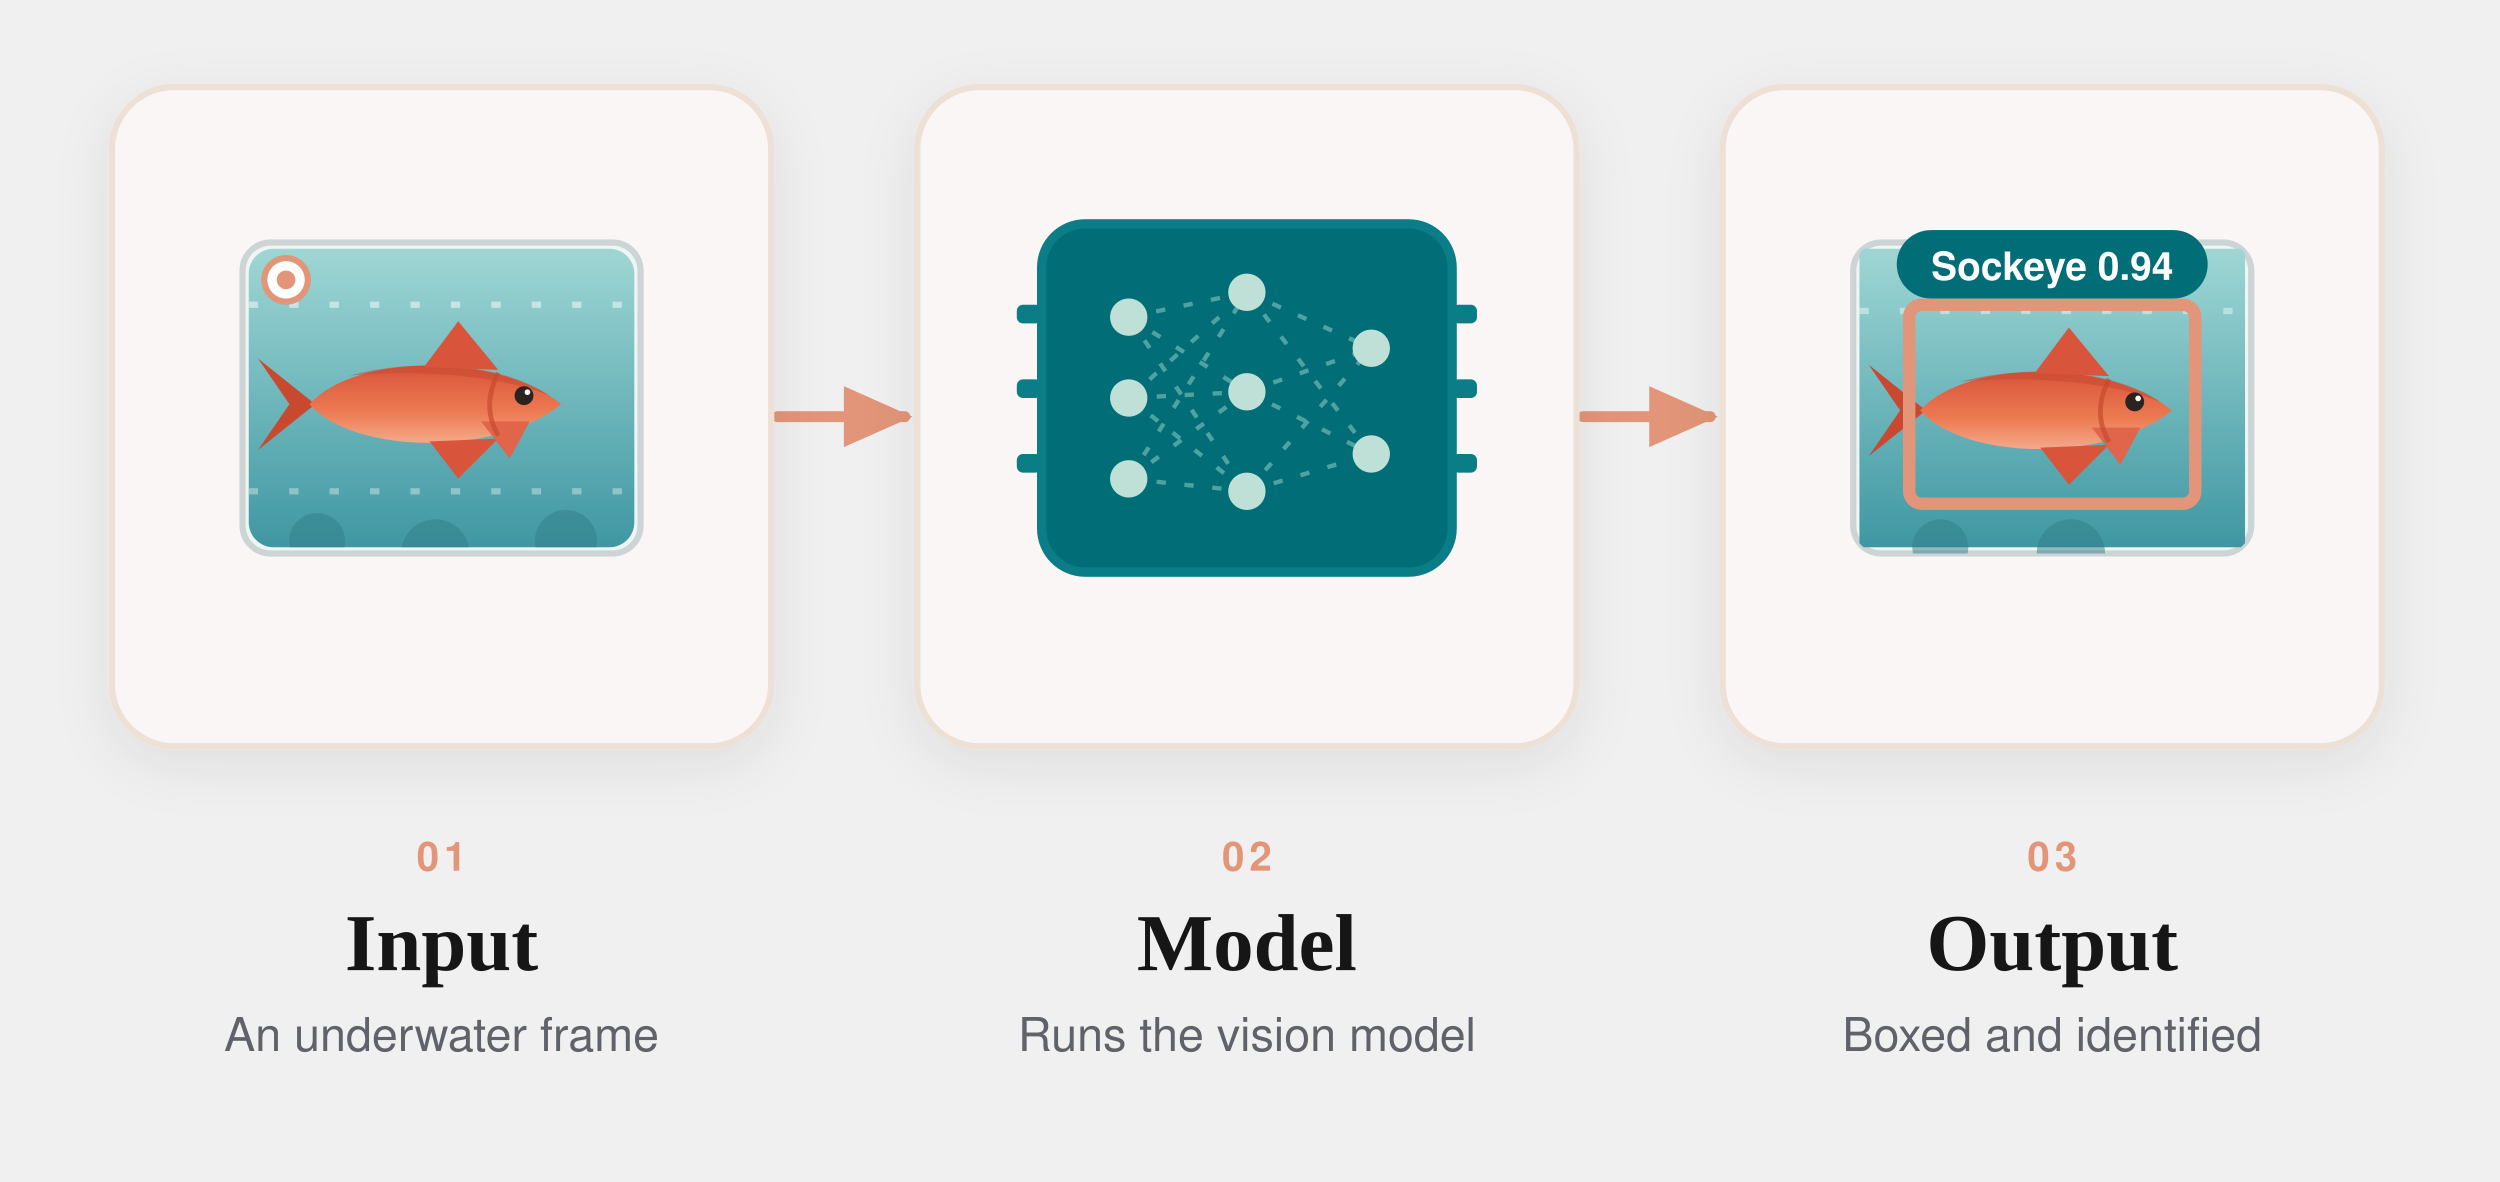
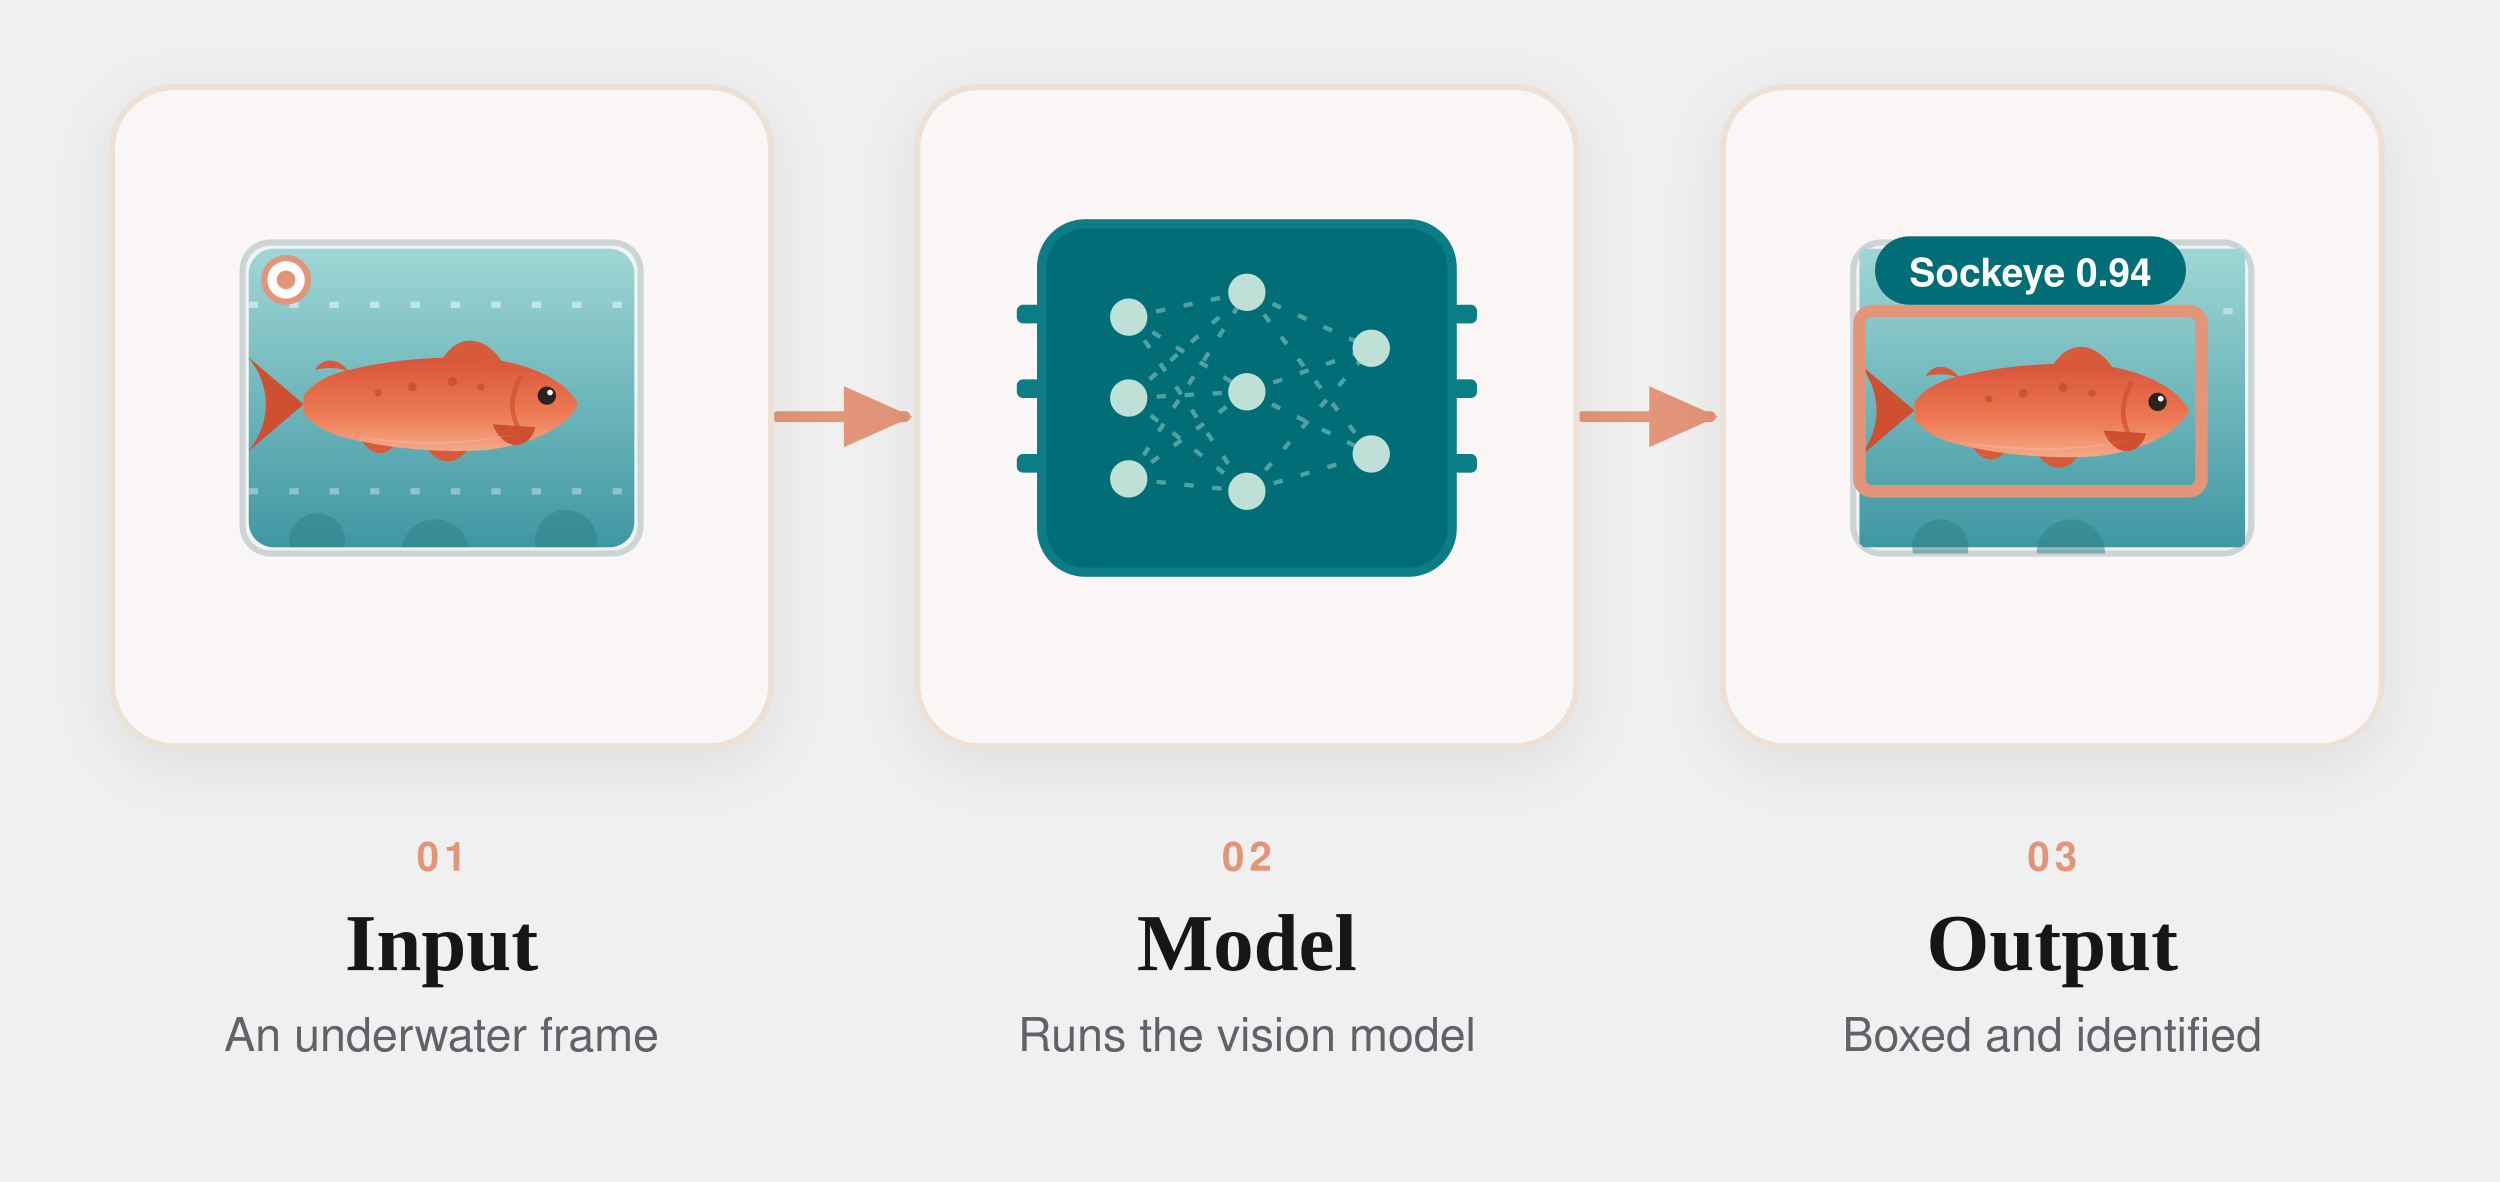
<svg xmlns="http://www.w3.org/2000/svg" viewBox="0 0 804 380" font-family="Mulish, Helvetica, Arial, sans-serif">
  <defs>
    <linearGradient id="water" x1="0" y1="0" x2="0" y2="1">
      <stop offset="0%" stop-color="#bfe6e4" />
      <stop offset="100%" stop-color="#5fb0bb" />
    </linearGradient>
    <linearGradient id="waterdeep" x1="0" y1="0" x2="0" y2="1">
      <stop offset="0%" stop-color="#9fd6d4" />
      <stop offset="100%" stop-color="#3f97a3" />
    </linearGradient>
    <linearGradient id="salmong" x1="0" y1="0" x2="0" y2="1">
      <stop offset="0%" stop-color="#d8543a" />
      <stop offset="60%" stop-color="#ec7a52" />
      <stop offset="100%" stop-color="#f4a98a" />
    </linearGradient>
    <marker id="arrow" viewBox="0 0 10 10" refX="8" refY="5" markerWidth="7" markerHeight="7" orient="auto-start-reverse">
      <path d="M0 1 L9 5 L0 9 Z" fill="#e29578" />
    </marker>
    <filter id="cardshadow" x="-20%" y="-20%" width="140%" height="150%">
      <feDropShadow dx="0" dy="5" stdDeviation="9" flood-color="#1c2b28" flood-opacity="0.08" />
    </filter>
    <style>
    .title { font-family: Newsreader, Georgia, 'Times New Roman', serif; font-size: 26px; font-weight: 600; fill: #161616; }
    .desc  { font-size: 15px; fill: #60626a; }
    .step  { font-size: 13px; font-weight: 700; letter-spacing: 0.12em; fill: #e29578; }
    .synapse { stroke-dasharray: 3 6; animation: flow 0.8s linear infinite; }
    .node    { animation: nodepulse 1.8s ease-in-out infinite; }
    .n1{animation-delay:-1.5s}.n2{animation-delay:-1.1s}.n3{animation-delay:-0.7s}.n4{animation-delay:-0.3s}
    .box     { animation: boxpulse 2.2s ease-in-out infinite; }
    .swim  { transform-box: fill-box; transform-origin: 50% 50%; animation: swim 3.4s ease-in-out infinite; }
    .shimmer { stroke-dasharray: 3 10; animation: flow 1.6s linear infinite; }
    @keyframes flow { to { stroke-dashoffset: -18; } }
    @keyframes nodepulse { 0%,100%{opacity:0.35} 50%{opacity:1} }
    @keyframes boxpulse  { 0%,100%{opacity:0.6} 50%{opacity:1} }
    @keyframes swim { 0%,100%{transform:translateX(0) rotate(0deg)} 50%{transform:translateX(5px) rotate(-2deg)} }
    @media (prefers-reduced-motion: reduce) { * { animation: none !important; } }
  </style>
    <g id="salmon">
-       <path d="M-42 0 L-62 -16 L-51 0 L-62 16 Z" fill="#c8492f" />
-       <path d="M-44 0 C -28 -18 22 -18 44 0 C 22 18 -28 18 -44 0 Z" fill="url(#salmong)" />
-       <path d="M-30 -10 C -8 -16 22 -15 40 -3 C 20 -11 -10 -12 -30 -10 Z" fill="#c8492f" opacity="0.55" />
-       <path d="M-4 -13 L8 -29 L22 -12 Z" fill="#d8543a" />
-       <path d="M-2 13 L8 26 L22 12 Z" fill="#d8543a" />
-       <path d="M16 6 L26 19 L33 6 Z" fill="#e0654a" />
-       <path d="M22 -11 C 18 -3 18 4 22 11" stroke="#c8492f" stroke-width="1.7" fill="none" opacity="0.7" />
-       <circle cx="31" cy="-3" r="3.3" fill="#2a2320" />
-       <circle cx="32.2" cy="-4.2" r="1" fill="#fff" />
+       <path d="M-46 0 L-66 -17 C -57 -7 -57 7 -66 17 Z" fill="#cf4f31" />
+       <path d="M-4 13 C 0 23 10 22 13 12 Z" fill="#d75a3a" />
+       <path d="M-26 12 C -23 19 -14 19 -14 11 Z" fill="#d75a3a" />
+       <path d="M50 0 C 46 -8 34 -14 18 -16 C 4 -17 -16 -16 -34 -11 C -40 -9 -44 -6 -46 -3 L-46 3 C -44 6 -40 9 -34 11 C -16 16 4 17 18 16 C 34 14 46 8 50 0 Z" fill="url(#salmong)" />
+       <path d="M20 7 C 24 17 33 16 35 8 Z" fill="#cf4f31" />
+       <path d="M2 -15 C 8 -26 19 -24 25 -12 C 16 -16 9 -16 2 -15 Z" fill="#d75a3a" />
+       <path d="M-30 -11 C -34 -17 -40 -16 -42 -12 C -38 -13 -33 -13 -30 -11 Z" fill="#d75a3a" />
+       <path d="M-30 11 C -10 15 10 15 30 10 C 12 14 -8 14 -30 11 Z" fill="#f7b89c" opacity="0.55" />
+       <g fill="#b23f24" opacity="0.5">
+         <circle cx="6" cy="-8" r="1.6" />
+         <circle cx="-8" cy="-6" r="1.5" />
+         <circle cx="-20" cy="-4" r="1.3" />
+         <circle cx="16" cy="-6" r="1.3" />
+       </g>
+       <path d="M30 -10 C 26 -3 26 4 30 10" stroke="#cf4f31" stroke-width="1.6" fill="none" opacity="0.7" />
+       <circle cx="39" cy="-3" r="3.2" fill="#2a2320" />
+       <circle cx="40.1" cy="-4.1" r="1" fill="#fff" />
    </g>
  </defs>
  <g stroke="#e29578" stroke-width="3.5" fill="none" stroke-linecap="round">
    <line x1="250" y1="134" x2="291" y2="134" marker-end="url(#arrow)" />
    <line x1="509" y1="134" x2="550" y2="134" marker-end="url(#arrow)" />
  </g>
  <rect x="36" y="28" width="212" height="212" rx="20" fill="#fbf6f6" stroke="#ede0d4" stroke-width="2" filter="url(#cardshadow)" />
  <g transform="translate(142,128)">
    <rect x="-64" y="-50" width="128" height="100" rx="9" fill="#eef5f2" stroke="#cdd4d6" stroke-width="2" />
    <clipPath id="ph">
      <rect x="-62" y="-48" width="124" height="96" rx="8" />
    </clipPath>
    <g clip-path="url(#ph)">
      <rect x="-62" y="-48" width="124" height="96" fill="url(#waterdeep)" />
      <path class="shimmer" d="M-62 -30 L62 -30" stroke="#eaf7f6" stroke-width="2" fill="none" opacity="0.6" />
      <path class="shimmer" d="M-62 30 L62 30" stroke="#eaf7f6" stroke-width="2" fill="none" opacity="0.4" />
      <g fill="#2f7e88" opacity="0.5">
        <circle cx="-40" cy="46" r="9" />
        <circle cx="-2" cy="50" r="11" />
        <circle cx="40" cy="46" r="10" />
      </g>
      <g class="swim" transform="translate(-2,2) scale(0.92)">
        <use href="#salmon" />
      </g>
    </g>
    <g transform="translate(-50,-38)">
      <circle r="7" fill="#fff" stroke="#e29578" stroke-width="2" />
      <circle r="3" fill="#e29578" />
    </g>
  </g>
  <text class="step" x="142" y="280" text-anchor="middle">01</text>
  <text class="title" x="142" y="312" text-anchor="middle">Input</text>
  <text class="desc" x="142" y="338" text-anchor="middle">An underwater frame</text>
  <rect x="295" y="28" width="212" height="212" rx="20" fill="#fbf6f6" stroke="#ede0d4" stroke-width="2" filter="url(#cardshadow)" />
  <g transform="translate(401,128)">
    <rect x="-66" y="-56" width="132" height="112" rx="14" fill="#006d77" />
    <rect x="-66" y="-56" width="132" height="112" rx="14" fill="none" stroke="#0a7d86" stroke-width="3" />
    <g fill="#0a7d86">
      <rect x="-74" y="-30" width="8" height="6" rx="2" />
      <rect x="-74" y="-6" width="8" height="6" rx="2" />
      <rect x="-74" y="18" width="8" height="6" rx="2" />
      <rect x="66" y="-30" width="8" height="6" rx="2" />
      <rect x="66" y="-6" width="8" height="6" rx="2" />
      <rect x="66" y="18" width="8" height="6" rx="2" />
    </g>
    <g stroke="#83c5be" stroke-width="1.4" opacity="0.6">
      <g class="synapse">
        <path d="M-38 -26 L0 -34 M-38 -26 L0 -2 M-38 -26 L0 30" />
        <path d="M-38 0 L0 -34 M-38 0 L0 -2 M-38 0 L0 30" />
        <path d="M-38 26 L0 -34 M-38 26 L0 -2 M-38 26 L0 30" />
        <path d="M0 -34 L40 -16 M0 -34 L40 18 M0 -2 L40 -16 M0 -2 L40 18 M0 30 L40 -16 M0 30 L40 18" />
      </g>
    </g>
    <g fill="#bfe0d6">
      <circle class="node n1" cx="-38" cy="-26" r="6" />
      <circle class="node n2" cx="-38" cy="0" r="6" />
      <circle class="node n3" cx="-38" cy="26" r="6" />
      <circle class="node n4" cx="0" cy="-34" r="6" />
      <circle class="node n2" cx="0" cy="-2" r="6" />
      <circle class="node n3" cx="0" cy="30" r="6" />
      <circle class="node n1" cx="40" cy="-16" r="6" />
      <circle class="node n4" cx="40" cy="18" r="6" />
    </g>
  </g>
  <text class="step" x="401" y="280" text-anchor="middle">02</text>
  <text class="title" x="401" y="312" text-anchor="middle">Model</text>
  <text class="desc" x="401" y="338" text-anchor="middle">Runs the vision model</text>
  <rect x="554" y="28" width="212" height="212" rx="20" fill="#fbf6f6" stroke="#ede0d4" stroke-width="2" filter="url(#cardshadow)" />
  <g transform="translate(660,128)">
    <clipPath id="po">
      <rect x="-64" y="-50" width="128" height="100" rx="9" />
    </clipPath>
    <rect x="-64" y="-50" width="128" height="100" rx="9" fill="#eef5f2" stroke="#cdd4d6" stroke-width="2" />
    <g clip-path="url(#po)">
      <rect x="-62" y="-48" width="124" height="96" fill="url(#waterdeep)" />
      <path class="shimmer" d="M-62 -28 L62 -28" stroke="#eaf7f6" stroke-width="2" fill="none" opacity="0.5" />
      <g fill="#2f7e88" opacity="0.5">
        <circle cx="-36" cy="48" r="9" />
        <circle cx="6" cy="50" r="11" />
      </g>
      <g class="swim" transform="translate(-2,4) scale(0.92)">
        <use href="#salmon" />
      </g>
    </g>
-     <rect class="box" x="-46" y="-30" width="92" height="64" rx="4" fill="none" stroke="#e29578" stroke-width="4" />
-     <g transform="translate(0,-42)">
+     <rect class="box" x="-62" y="-28" width="110" height="58" rx="4" fill="none" stroke="#e29578" stroke-width="4" />
+     <g transform="translate(-7,-40)">
      <rect x="-50" y="-12" width="100" height="22" rx="11" fill="#006d77" />
      <text x="0" y="4" text-anchor="middle" font-size="12.5" font-weight="700" fill="#fff">Sockeye 0.94</text>
    </g>
  </g>
  <text class="step" x="660" y="280" text-anchor="middle">03</text>
  <text class="title" x="660" y="312" text-anchor="middle">Output</text>
  <text class="desc" x="660" y="338" text-anchor="middle">Boxed and identified</text>
</svg>
